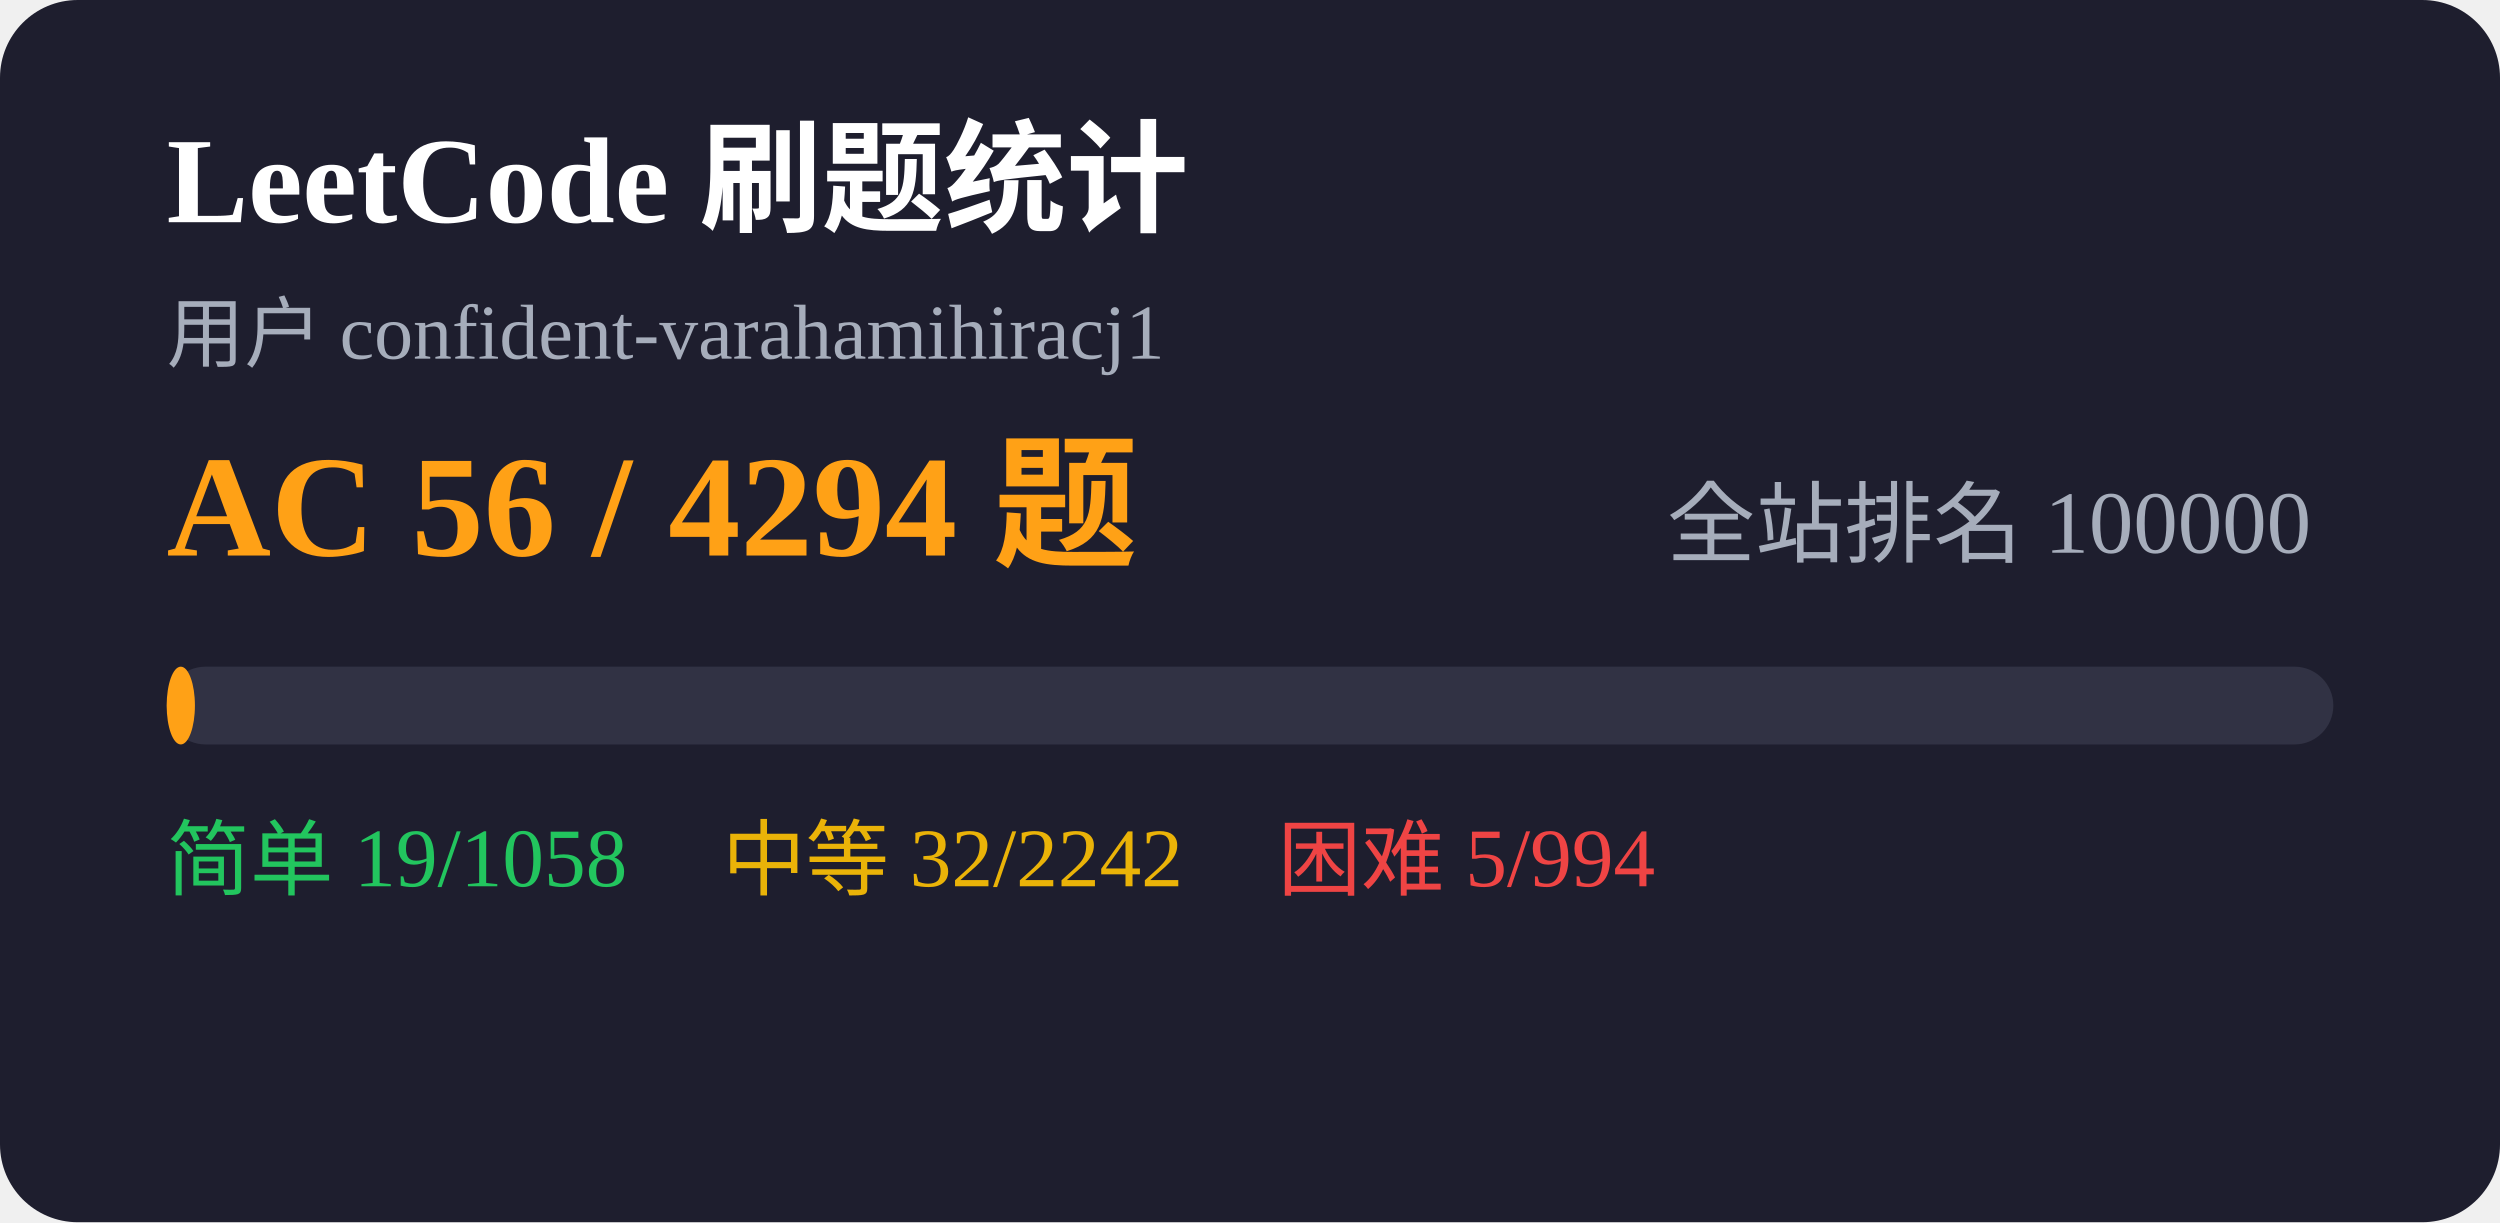
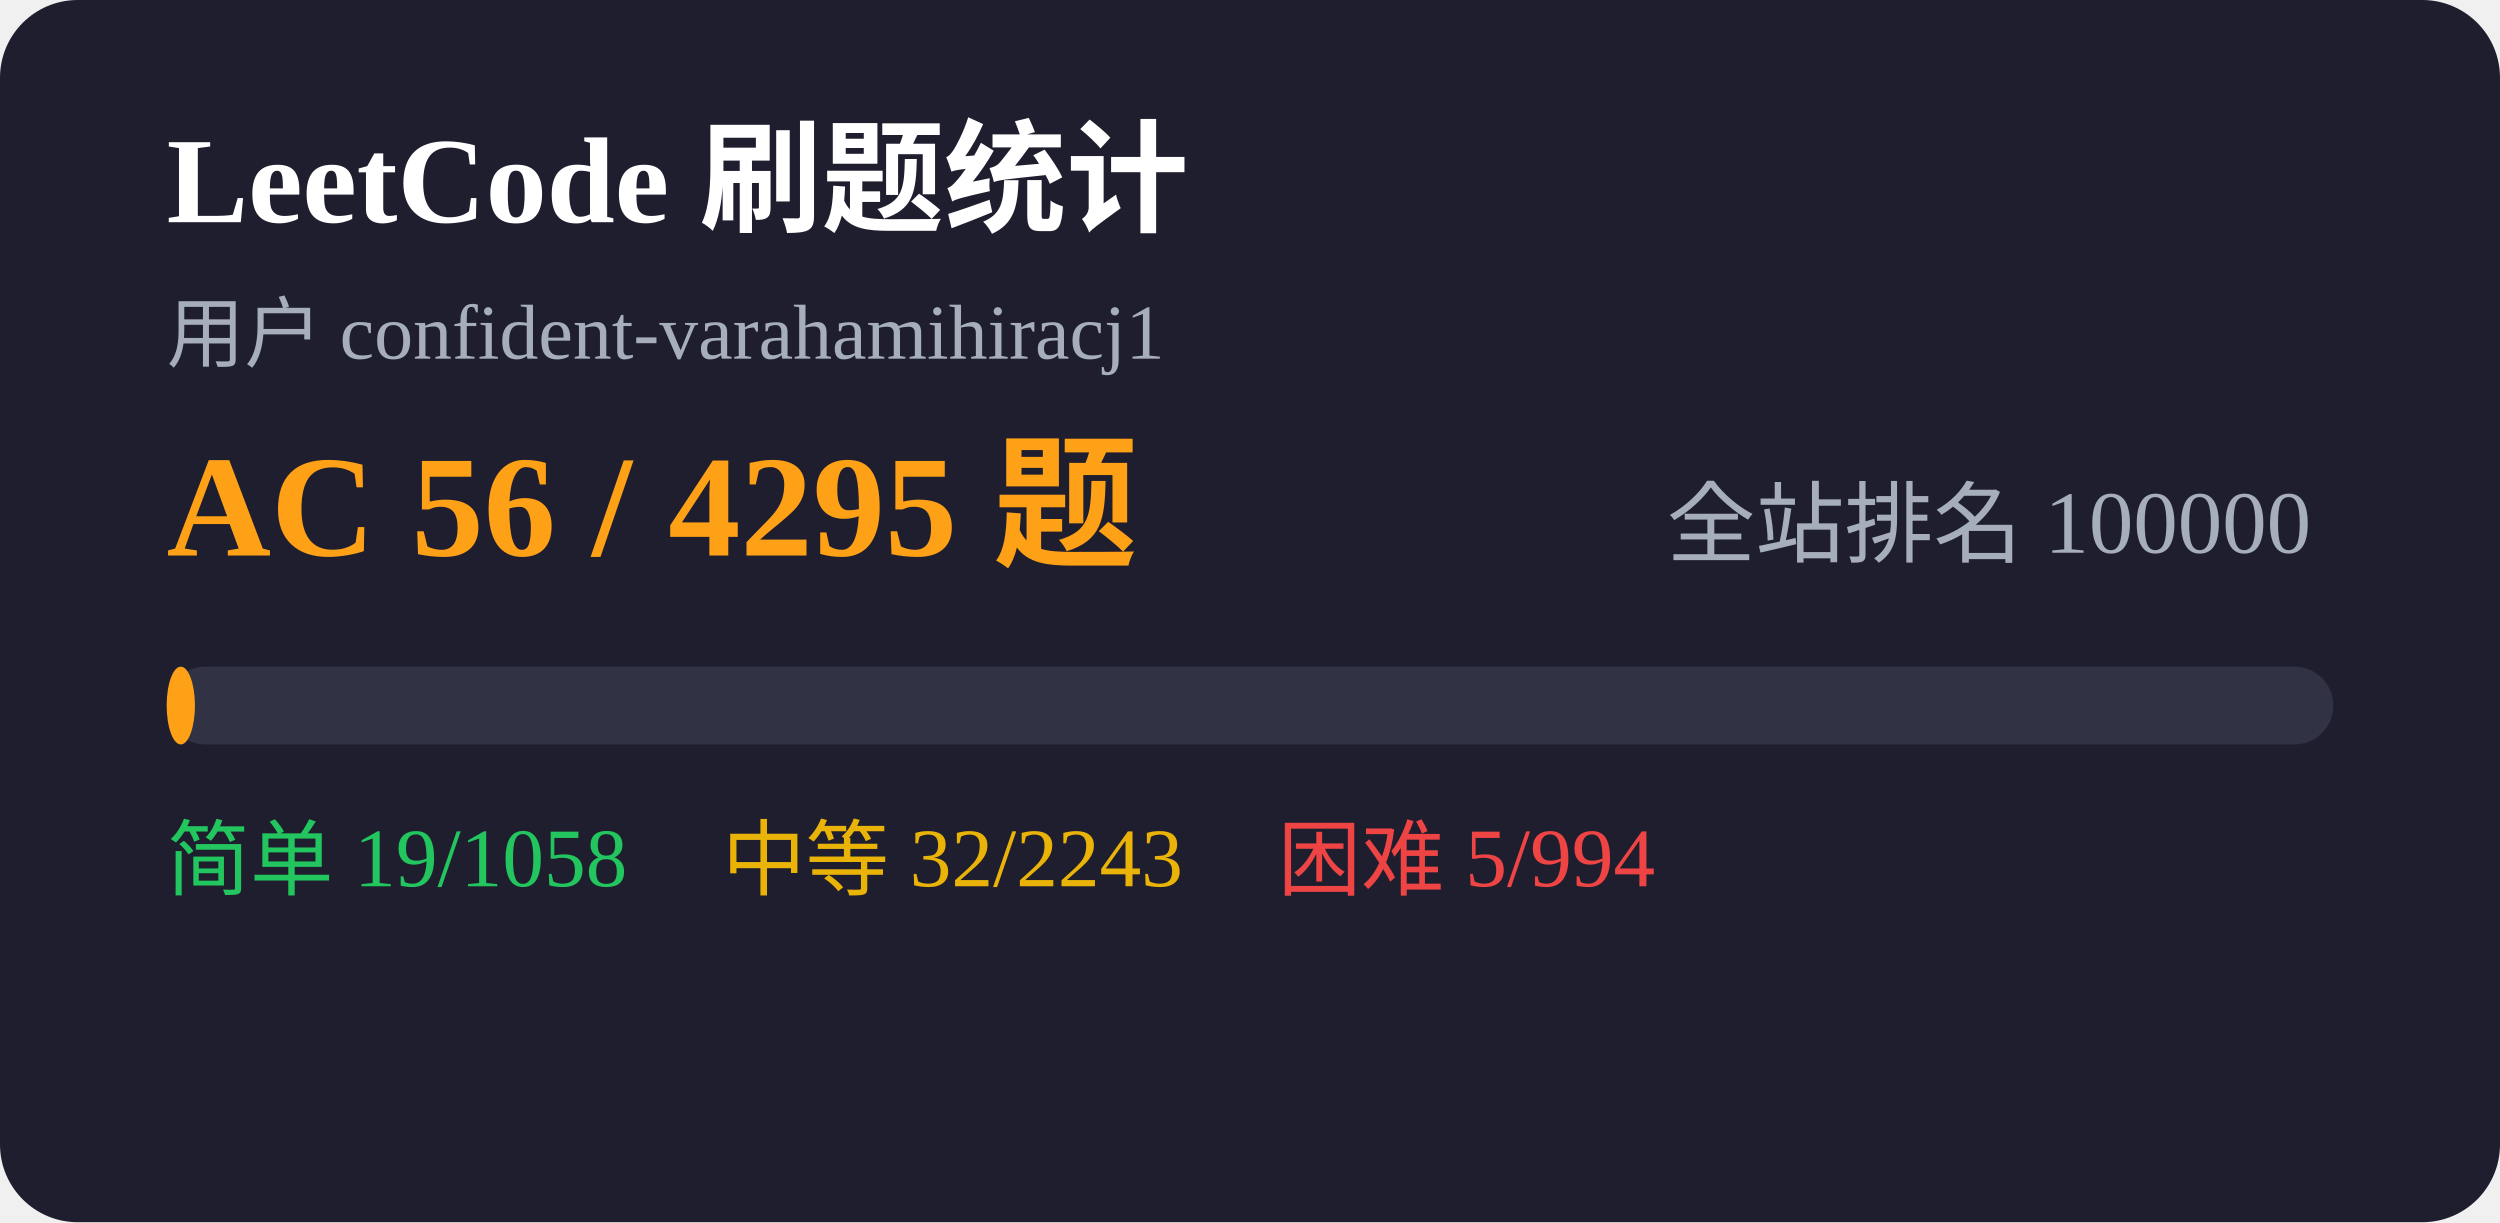
<svg xmlns="http://www.w3.org/2000/svg" width="450" height="220">
  <rect width="450" height="220" fill="#1E1E2E" rx="14" ry="14" />
  <text x="30" y="40" font-size="22" font-weight="bold" fill="#FFFFFF">LeetCode 刷题统计</text>
  <text x="30" y="65" font-size="14" fill="#A6ADBB">用户 confident-varahamihiracj1</text>
  <text x="30" y="100" font-size="26" font-weight="bold" fill="#FFA116">
-     AC 56 / 4294 题
+     AC 56 / 4295 题
  </text>
  <text x="300" y="100" font-size="16" fill="#A6ADBB">
    全站排名 100000
  </text>
  <rect x="30" y="120" width="390" height="14" fill="#313244" rx="7" />
-   <rect x="30" y="120" width="5.086" height="14" fill="#FFA116" rx="7" />
+   <rect x="30" y="120" width="5.085" height="14" fill="#FFA116" rx="7" />
  <text x="30" y="160" font-size="15" fill="#22C55E">简单 19/1058</text>
-   <text x="130" y="160" font-size="15" fill="#EAB308">中等 32/2242</text>
+   <text x="130" y="160" font-size="15" fill="#EAB308">中等 32/2243</text>
  <text x="230" y="160" font-size="15" fill="#EF4444">困难 5/994</text>
</svg>
